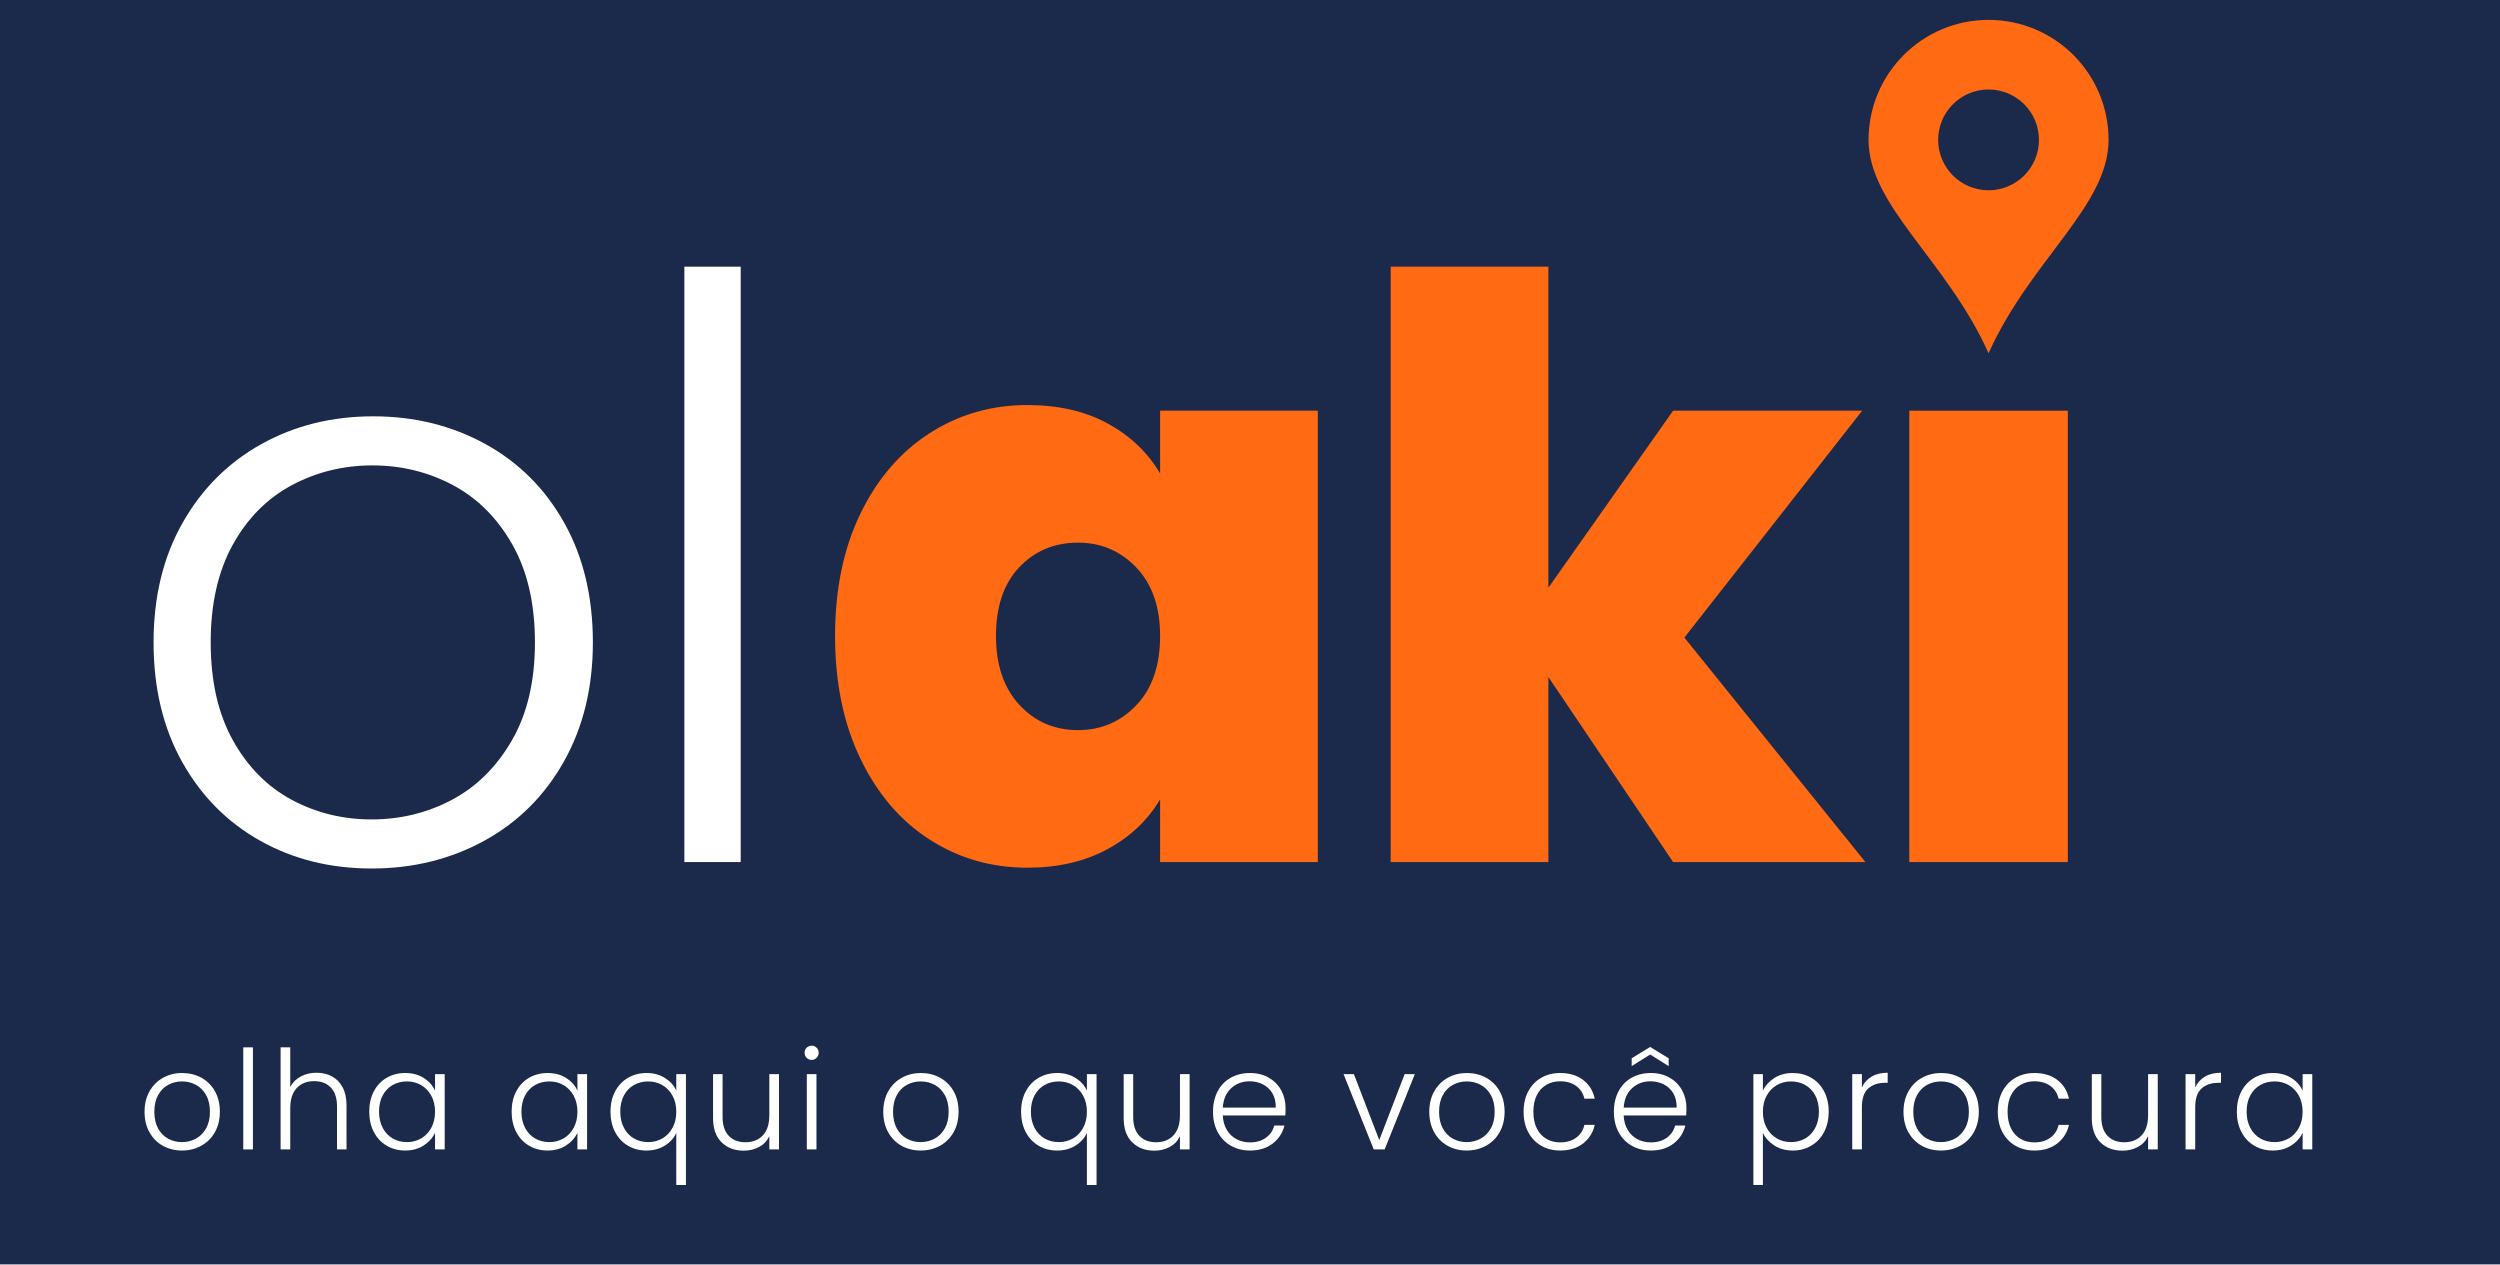
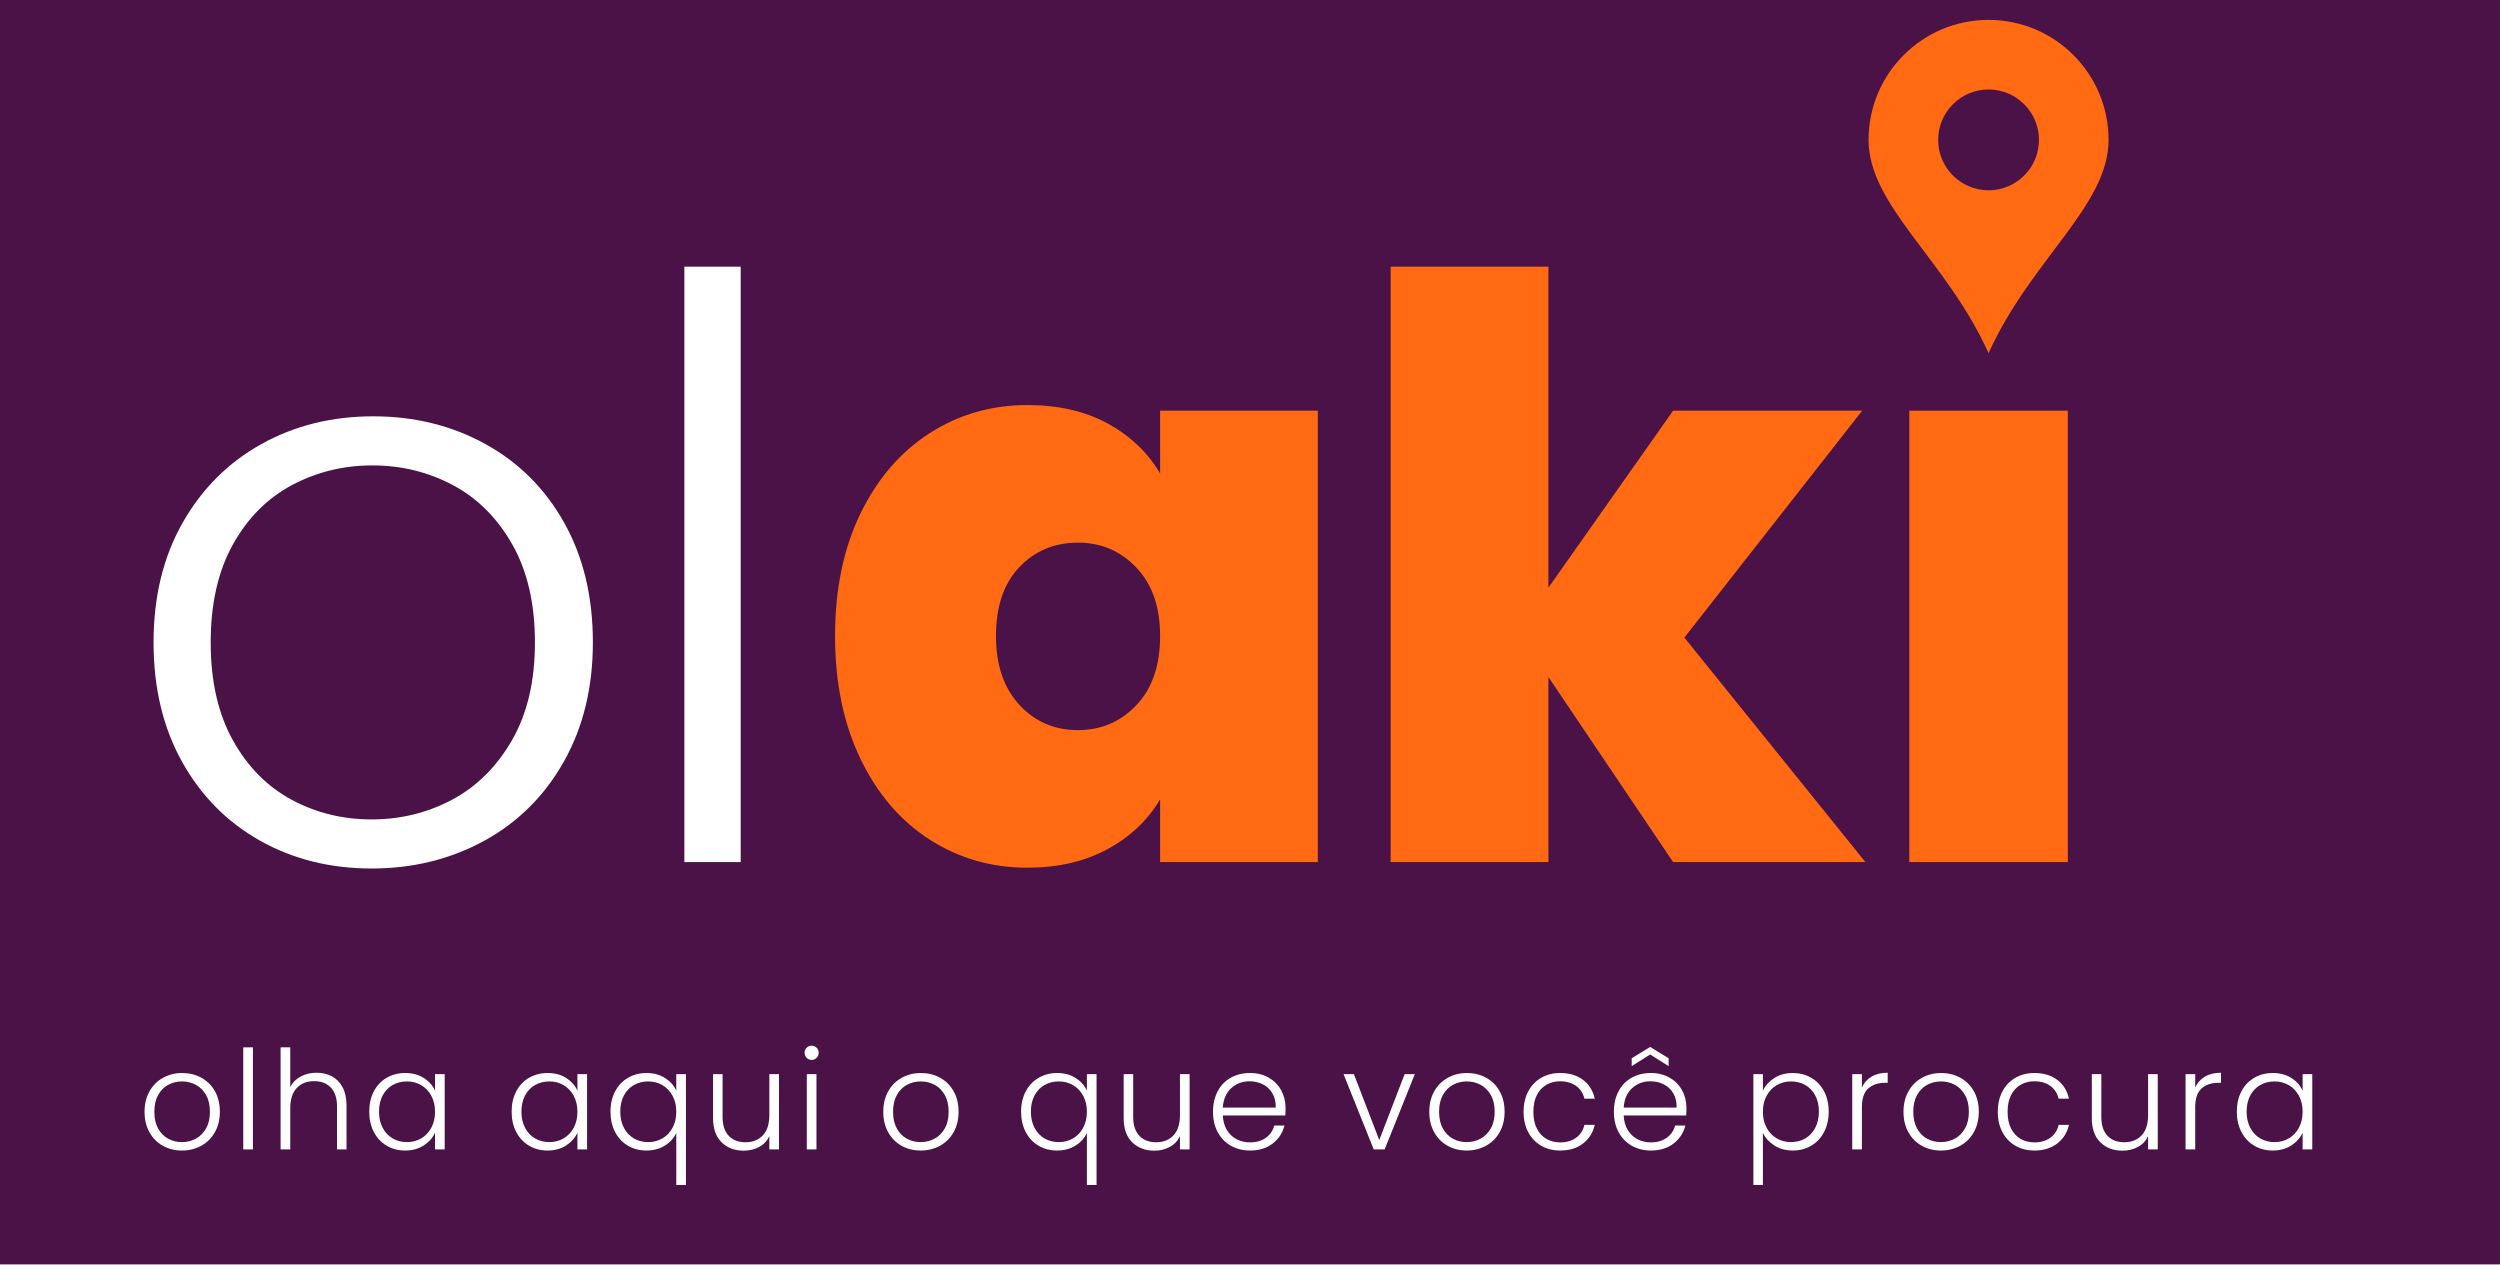
<svg xmlns="http://www.w3.org/2000/svg" viewBox="0 0 435 220" width="435" height="220">
-   <rect width="435" height="220" fill="#1B2A4A" />
+   <rect width="435" height="220" fill="#4B1248" />
  <g fill="#FFFFFF">
    <path d="M26.72 111.78Q26.72 99.88 31.76 90.99Q36.8 82.1 45.48 77.27Q54.16 72.44 64.94 72.44Q75.72 72.44 84.47 77.27Q93.22 82.1 98.19 90.99Q103.16 99.88 103.16 111.78Q103.16 123.54 98.12 132.5Q93.08 141.46 84.26 146.29Q75.44 151.12 64.66 151.12Q53.88 151.12 45.27 146.29Q36.66 141.46 31.69 132.57Q26.72 123.68 26.72 111.78ZM93.08 111.78Q93.08 101.7 89.16 94.77Q85.24 87.84 78.8 84.41Q72.36 80.98 64.8 80.98Q57.24 80.98 50.8 84.41Q44.36 87.84 40.51 94.77Q36.66 101.7 36.66 111.78Q36.66 121.86 40.51 128.79Q44.36 135.72 50.73 139.15Q57.1 142.58 64.66 142.58Q72.22 142.58 78.66 139.15Q85.1 135.72 89.09 128.79Q93.08 121.86 93.08 111.78Z" />
    <path d="M128.88 46.4V150.0H119.08V46.4Z" />
  </g>
  <g fill="#FF6A13">
    <path d="M178.76 70.48Q186.88 70.48 192.76 73.7Q198.64 76.92 201.86 82.38V71.46H229.3V150.0H201.86V139.08Q198.64 144.54 192.69 147.76Q186.74 150.98 178.76 150.98Q169.38 150.98 161.75 146.08Q154.12 141.18 149.71 132.01Q145.3 122.84 145.3 110.66Q145.3 98.48 149.71 89.38Q154.12 80.28 161.75 75.38Q169.38 70.48 178.76 70.48ZM187.58 94.42Q181.42 94.42 177.36 98.69Q173.3 102.96 173.3 110.66Q173.3 118.22 177.36 122.63Q181.42 127.04 187.58 127.04Q193.6 127.04 197.73 122.7Q201.86 118.36 201.86 110.66Q201.86 103.1 197.73 98.76Q193.6 94.42 187.58 94.42Z" />
    <path d="M291.12 150.0 269.42 117.8V150.0H241.98V46.4H269.42V102.26L291.12 71.46H324.02L293.08 110.94L324.58 150.0Z" />
    <path d="M359.8 71.46V150.0H332.22V71.46Z" />
  </g>
  <path fill="#FF6A13" d="M346.01 61.46 C338.702 45.22 325.13 35.824 325.13 24.34 A20.88 20.88 0 1 1 366.89 24.34 C366.89 35.824 353.318 45.22 346.01 61.46Z" />
-   <circle cx="346.01" cy="24.34" r="8.77" fill="#1B2A4A" />
+   <circle cx="346.01" cy="24.34" r="8.77" fill="#4B1248" />
  <g fill="#FFFFFF">
    <path d="M25.152 193.448Q25.152 191.408 26.016 189.884Q26.88 188.36 28.368 187.532Q29.856 186.704 31.704 186.704Q33.552 186.704 35.052 187.532Q36.552 188.36 37.404 189.884Q38.256 191.408 38.256 193.448Q38.256 195.464 37.392 197.0Q36.528 198.536 35.016 199.364Q33.504 200.192 31.656 200.192Q29.808 200.192 28.332 199.364Q26.856 198.536 26.004 197.012Q25.152 195.488 25.152 193.448ZM36.528 193.448Q36.528 191.72 35.856 190.532Q35.184 189.344 34.08 188.756Q32.976 188.168 31.68 188.168Q30.384 188.168 29.28 188.756Q28.176 189.344 27.516 190.532Q26.856 191.72 26.856 193.448Q26.856 195.176 27.516 196.364Q28.176 197.552 29.268 198.14Q30.36 198.728 31.656 198.728Q32.952 198.728 34.056 198.14Q35.16 197.552 35.844 196.364Q36.528 195.176 36.528 193.448Z" />
    <path d="M44.008 182.24V200.0H42.328V182.24Z" />
    <path d="M60.296 192.32V200.0H58.64V192.512Q58.64 190.376 57.572 189.248Q56.504 188.12 54.656 188.12Q52.76 188.12 51.632 189.32Q50.504 190.52 50.504 192.848V200.0H48.824V182.24H50.504V189.128Q51.128 187.952 52.34 187.304Q53.552 186.656 55.064 186.656Q56.552 186.656 57.74 187.28Q58.928 187.904 59.612 189.188Q60.296 190.472 60.296 192.32Z" />
    <path d="M70.512 186.704Q72.384 186.704 73.74 187.568Q75.096 188.432 75.696 189.776V186.896H77.376V200.0H75.696V197.096Q75.072 198.44 73.716 199.316Q72.36 200.192 70.488 200.192Q68.712 200.192 67.284 199.352Q65.856 198.512 65.052 196.976Q64.248 195.44 64.248 193.424Q64.248 191.408 65.052 189.884Q65.856 188.36 67.284 187.532Q68.712 186.704 70.512 186.704ZM70.824 188.168Q69.432 188.168 68.328 188.792Q67.224 189.416 66.588 190.604Q65.952 191.792 65.952 193.424Q65.952 195.032 66.588 196.244Q67.224 197.456 68.328 198.092Q69.432 198.728 70.824 198.728Q72.168 198.728 73.284 198.08Q74.4 197.432 75.048 196.232Q75.696 195.032 75.696 193.448Q75.696 191.864 75.048 190.664Q74.4 189.464 73.284 188.816Q72.168 188.168 70.824 188.168Z" />
    <path d="" />
    <path d="M95.288 186.704Q97.16 186.704 98.516 187.568Q99.872 188.432 100.472 189.776V186.896H102.152V200.0H100.472V197.096Q99.848 198.44 98.492 199.316Q97.136 200.192 95.264 200.192Q93.488 200.192 92.06 199.352Q90.632 198.512 89.828 196.976Q89.024 195.44 89.024 193.424Q89.024 191.408 89.828 189.884Q90.632 188.36 92.06 187.532Q93.488 186.704 95.288 186.704ZM95.6 188.168Q94.208 188.168 93.104 188.792Q92 189.416 91.364 190.604Q90.728 191.792 90.728 193.424Q90.728 195.032 91.364 196.244Q92 197.456 93.104 198.092Q94.208 198.728 95.6 198.728Q96.944 198.728 98.06 198.08Q99.176 197.432 99.824 196.232Q100.472 195.032 100.472 193.448Q100.472 191.864 99.824 190.664Q99.176 189.464 98.06 188.816Q96.944 188.168 95.6 188.168Z" />
    <path d="M112.512 186.704Q114.36 186.704 115.728 187.58Q117.096 188.456 117.672 189.776V186.896H119.352V206.192H117.672V197.12Q117.096 198.44 115.716 199.316Q114.336 200.192 112.464 200.192Q110.688 200.192 109.26 199.352Q107.832 198.512 107.028 196.976Q106.224 195.44 106.224 193.424Q106.224 191.408 107.04 189.884Q107.856 188.36 109.284 187.532Q110.712 186.704 112.512 186.704ZM112.8 188.168Q111.408 188.168 110.304 188.792Q109.2 189.416 108.564 190.604Q107.928 191.792 107.928 193.424Q107.928 195.032 108.564 196.244Q109.2 197.456 110.304 198.092Q111.408 198.728 112.8 198.728Q114.144 198.728 115.26 198.08Q116.376 197.432 117.024 196.232Q117.672 195.032 117.672 193.448Q117.672 191.864 117.024 190.664Q116.376 189.464 115.26 188.816Q114.144 188.168 112.8 188.168Z" />
    <path d="M135.544 186.896V200.0H133.864V197.696Q133.288 198.92 132.088 199.568Q130.888 200.216 129.4 200.216Q127.048 200.216 125.56 198.764Q124.072 197.312 124.072 194.552V186.896H125.728V194.36Q125.728 196.496 126.796 197.624Q127.864 198.752 129.712 198.752Q131.608 198.752 132.736 197.552Q133.864 196.352 133.864 194.024V186.896Z" />
    <path d="M140 183.176Q140 182.648 140.36 182.3Q140.72 181.952 141.224 181.952Q141.728 181.952 142.088 182.3Q142.448 182.648 142.448 183.176Q142.448 183.704 142.088 184.064Q141.728 184.424 141.224 184.424Q140.72 184.424 140.36 184.064Q140 183.704 140 183.176ZM142.064 186.896V200.0H140.384V186.896Z" />
    <path d="" />
    <path d="M153.688 193.448Q153.688 191.408 154.552 189.884Q155.416 188.36 156.904 187.532Q158.392 186.704 160.24 186.704Q162.088 186.704 163.588 187.532Q165.088 188.36 165.94 189.884Q166.792 191.408 166.792 193.448Q166.792 195.464 165.928 197.0Q165.064 198.536 163.552 199.364Q162.04 200.192 160.192 200.192Q158.344 200.192 156.868 199.364Q155.392 198.536 154.54 197.012Q153.688 195.488 153.688 193.448ZM165.064 193.448Q165.064 191.72 164.392 190.532Q163.72 189.344 162.616 188.756Q161.512 188.168 160.216 188.168Q158.92 188.168 157.816 188.756Q156.712 189.344 156.052 190.532Q155.392 191.72 155.392 193.448Q155.392 195.176 156.052 196.364Q156.712 197.552 157.804 198.14Q158.896 198.728 160.192 198.728Q161.488 198.728 162.592 198.14Q163.696 197.552 164.38 196.364Q165.064 195.176 165.064 193.448Z" />
    <path d="" />
    <path d="M183.96 186.704Q185.808 186.704 187.176 187.58Q188.544 188.456 189.12 189.776V186.896H190.8V206.192H189.12V197.12Q188.544 198.44 187.164 199.316Q185.784 200.192 183.912 200.192Q182.136 200.192 180.708 199.352Q179.28 198.512 178.476 196.976Q177.672 195.44 177.672 193.424Q177.672 191.408 178.488 189.884Q179.304 188.36 180.732 187.532Q182.16 186.704 183.96 186.704ZM184.248 188.168Q182.856 188.168 181.752 188.792Q180.648 189.416 180.012 190.604Q179.376 191.792 179.376 193.424Q179.376 195.032 180.012 196.244Q180.648 197.456 181.752 198.092Q182.856 198.728 184.248 198.728Q185.592 198.728 186.708 198.08Q187.824 197.432 188.472 196.232Q189.12 195.032 189.12 193.448Q189.12 191.864 188.472 190.664Q187.824 189.464 186.708 188.816Q185.592 188.168 184.248 188.168Z" />
    <path d="M206.992 186.896V200.0H205.312V197.696Q204.736 198.92 203.536 199.568Q202.336 200.216 200.848 200.216Q198.496 200.216 197.008 198.764Q195.52 197.312 195.52 194.552V186.896H197.176V194.36Q197.176 196.496 198.244 197.624Q199.312 198.752 201.16 198.752Q203.056 198.752 204.184 197.552Q205.312 196.352 205.312 194.024V186.896Z" />
    <path d="M223.64 194.096H212.768Q212.84 195.584 213.488 196.64Q214.136 197.696 215.192 198.236Q216.248 198.776 217.496 198.776Q219.128 198.776 220.244 197.984Q221.36 197.192 221.72 195.848H223.496Q223.016 197.768 221.444 198.98Q219.872 200.192 217.496 200.192Q215.648 200.192 214.184 199.364Q212.72 198.536 211.892 197.012Q211.064 195.488 211.064 193.448Q211.064 191.408 211.88 189.872Q212.696 188.336 214.16 187.52Q215.624 186.704 217.496 186.704Q219.368 186.704 220.772 187.52Q222.176 188.336 222.932 189.716Q223.688 191.096 223.688 192.776Q223.688 193.64 223.64 194.096ZM217.424 188.144Q215.552 188.144 214.232 189.344Q212.912 190.544 212.768 192.728H221.984Q222.008 191.264 221.396 190.232Q220.784 189.2 219.728 188.672Q218.672 188.144 217.424 188.144Z" />
    <path d="" />
    <path d="M239.992 198.368 244.408 186.896H246.184L240.928 200.0H239.032L233.776 186.896H235.576Z" />
    <path d="M248.696 193.448Q248.696 191.408 249.56 189.884Q250.424 188.36 251.912 187.532Q253.4 186.704 255.248 186.704Q257.096 186.704 258.596 187.532Q260.096 188.36 260.948 189.884Q261.8 191.408 261.8 193.448Q261.8 195.464 260.936 197.0Q260.072 198.536 258.56 199.364Q257.048 200.192 255.2 200.192Q253.352 200.192 251.876 199.364Q250.4 198.536 249.548 197.012Q248.696 195.488 248.696 193.448ZM260.072 193.448Q260.072 191.72 259.4 190.532Q258.728 189.344 257.624 188.756Q256.52 188.168 255.224 188.168Q253.928 188.168 252.824 188.756Q251.72 189.344 251.06 190.532Q250.4 191.72 250.4 193.448Q250.4 195.176 251.06 196.364Q251.72 197.552 252.812 198.14Q253.904 198.728 255.2 198.728Q256.496 198.728 257.6 198.14Q258.704 197.552 259.388 196.364Q260.072 195.176 260.072 193.448Z" />
    <path d="M271.464 186.704Q273.888 186.704 275.46 187.904Q277.032 189.104 277.488 191.168H275.688Q275.352 189.752 274.236 188.948Q273.12 188.144 271.464 188.144Q270.144 188.144 269.088 188.744Q268.032 189.344 267.42 190.532Q266.808 191.72 266.808 193.448Q266.808 195.176 267.42 196.376Q268.032 197.576 269.088 198.176Q270.144 198.776 271.464 198.776Q273.12 198.776 274.236 197.972Q275.352 197.168 275.688 195.728H277.488Q277.032 197.744 275.448 198.968Q273.864 200.192 271.464 200.192Q269.616 200.192 268.176 199.364Q266.736 198.536 265.92 197.012Q265.104 195.488 265.104 193.448Q265.104 191.408 265.92 189.884Q266.736 188.36 268.176 187.532Q269.616 186.704 271.464 186.704Z" />
    <path d="M293.392 194.096H282.52Q282.592 195.584 283.24 196.64Q283.888 197.696 284.944 198.236Q286.0 198.776 287.248 198.776Q288.88 198.776 289.996 197.984Q291.112 197.192 291.472 195.848H293.248Q292.768 197.768 291.196 198.98Q289.624 200.192 287.248 200.192Q285.4 200.192 283.936 199.364Q282.472 198.536 281.644 197.012Q280.816 195.488 280.816 193.448Q280.816 191.408 281.632 189.872Q282.448 188.336 283.912 187.52Q285.376 186.704 287.248 186.704Q289.12 186.704 290.524 187.52Q291.928 188.336 292.684 189.716Q293.44 191.096 293.44 192.776Q293.44 193.64 293.392 194.096ZM287.176 188.144Q285.304 188.144 283.984 189.344Q282.664 190.544 282.52 192.728H291.736Q291.76 191.264 291.148 190.232Q290.536 189.2 289.48 188.672Q288.424 188.144 287.176 188.144ZM287.128 183.488 283.912 185.504V184.136L287.128 182.168L290.344 184.136V185.504Z" />
    <path d="" />
    <path d="M311.952 186.704Q313.728 186.704 315.156 187.532Q316.584 188.36 317.388 189.884Q318.192 191.408 318.192 193.424Q318.192 195.44 317.388 196.976Q316.584 198.512 315.156 199.352Q313.728 200.192 311.952 200.192Q310.104 200.192 308.736 199.316Q307.368 198.44 306.744 197.12V206.192H305.088V186.896H306.744V189.776Q307.368 188.456 308.724 187.58Q310.08 186.704 311.952 186.704ZM311.616 188.168Q310.272 188.168 309.156 188.816Q308.04 189.464 307.392 190.664Q306.744 191.864 306.744 193.448Q306.744 195.032 307.392 196.232Q308.04 197.432 309.156 198.08Q310.272 198.728 311.616 198.728Q313.008 198.728 314.112 198.092Q315.216 197.456 315.852 196.244Q316.488 195.032 316.488 193.424Q316.488 191.792 315.852 190.604Q315.216 189.416 314.112 188.792Q313.008 188.168 311.616 188.168Z" />
    <path d="M328.456 186.656V188.408H328.0Q326.176 188.408 325.072 189.392Q323.968 190.376 323.968 192.68V200.0H322.288V186.896H323.968V189.224Q324.52 188.0 325.66 187.328Q326.8 186.656 328.456 186.656Z" />
    <path d="M331.208 193.448Q331.208 191.408 332.072 189.884Q332.936 188.36 334.424 187.532Q335.912 186.704 337.76 186.704Q339.608 186.704 341.108 187.532Q342.608 188.36 343.46 189.884Q344.312 191.408 344.312 193.448Q344.312 195.464 343.448 197.0Q342.584 198.536 341.072 199.364Q339.56 200.192 337.712 200.192Q335.864 200.192 334.388 199.364Q332.912 198.536 332.06 197.012Q331.208 195.488 331.208 193.448ZM342.584 193.448Q342.584 191.72 341.912 190.532Q341.24 189.344 340.136 188.756Q339.032 188.168 337.736 188.168Q336.44 188.168 335.336 188.756Q334.232 189.344 333.572 190.532Q332.912 191.72 332.912 193.448Q332.912 195.176 333.572 196.364Q334.232 197.552 335.324 198.14Q336.416 198.728 337.712 198.728Q339.008 198.728 340.112 198.14Q341.216 197.552 341.9 196.364Q342.584 195.176 342.584 193.448Z" />
    <path d="M353.976 186.704Q356.4 186.704 357.972 187.904Q359.544 189.104 360.0 191.168H358.2Q357.864 189.752 356.748 188.948Q355.632 188.144 353.976 188.144Q352.656 188.144 351.6 188.744Q350.544 189.344 349.932 190.532Q349.32 191.72 349.32 193.448Q349.32 195.176 349.932 196.376Q350.544 197.576 351.6 198.176Q352.656 198.776 353.976 198.776Q355.632 198.776 356.748 197.972Q357.864 197.168 358.2 195.728H360.0Q359.544 197.744 357.96 198.968Q356.376 200.192 353.976 200.192Q352.128 200.192 350.688 199.364Q349.248 198.536 348.432 197.012Q347.616 195.488 347.616 193.448Q347.616 191.408 348.432 189.884Q349.248 188.36 350.688 187.532Q352.128 186.704 353.976 186.704Z" />
    <path d="M375.448 186.896V200.0H373.768V197.696Q373.192 198.92 371.992 199.568Q370.792 200.216 369.304 200.216Q366.952 200.216 365.464 198.764Q363.976 197.312 363.976 194.552V186.896H365.632V194.36Q365.632 196.496 366.7 197.624Q367.768 198.752 369.616 198.752Q371.512 198.752 372.64 197.552Q373.768 196.352 373.768 194.024V186.896Z" />
    <path d="M386.456 186.656V188.408H386.0Q384.176 188.408 383.072 189.392Q381.968 190.376 381.968 192.68V200.0H380.288V186.896H381.968V189.224Q382.52 188.0 383.66 187.328Q384.8 186.656 386.456 186.656Z" />
    <path d="M395.472 186.704Q397.344 186.704 398.7 187.568Q400.056 188.432 400.656 189.776V186.896H402.336V200.0H400.656V197.096Q400.032 198.44 398.676 199.316Q397.32 200.192 395.448 200.192Q393.672 200.192 392.244 199.352Q390.816 198.512 390.012 196.976Q389.208 195.44 389.208 193.424Q389.208 191.408 390.012 189.884Q390.816 188.36 392.244 187.532Q393.672 186.704 395.472 186.704ZM395.784 188.168Q394.392 188.168 393.288 188.792Q392.184 189.416 391.548 190.604Q390.912 191.792 390.912 193.424Q390.912 195.032 391.548 196.244Q392.184 197.456 393.288 198.092Q394.392 198.728 395.784 198.728Q397.128 198.728 398.244 198.08Q399.36 197.432 400.008 196.232Q400.656 195.032 400.656 193.448Q400.656 191.864 400.008 190.664Q399.36 189.464 398.244 188.816Q397.128 188.168 395.784 188.168Z" />
  </g>
</svg>
